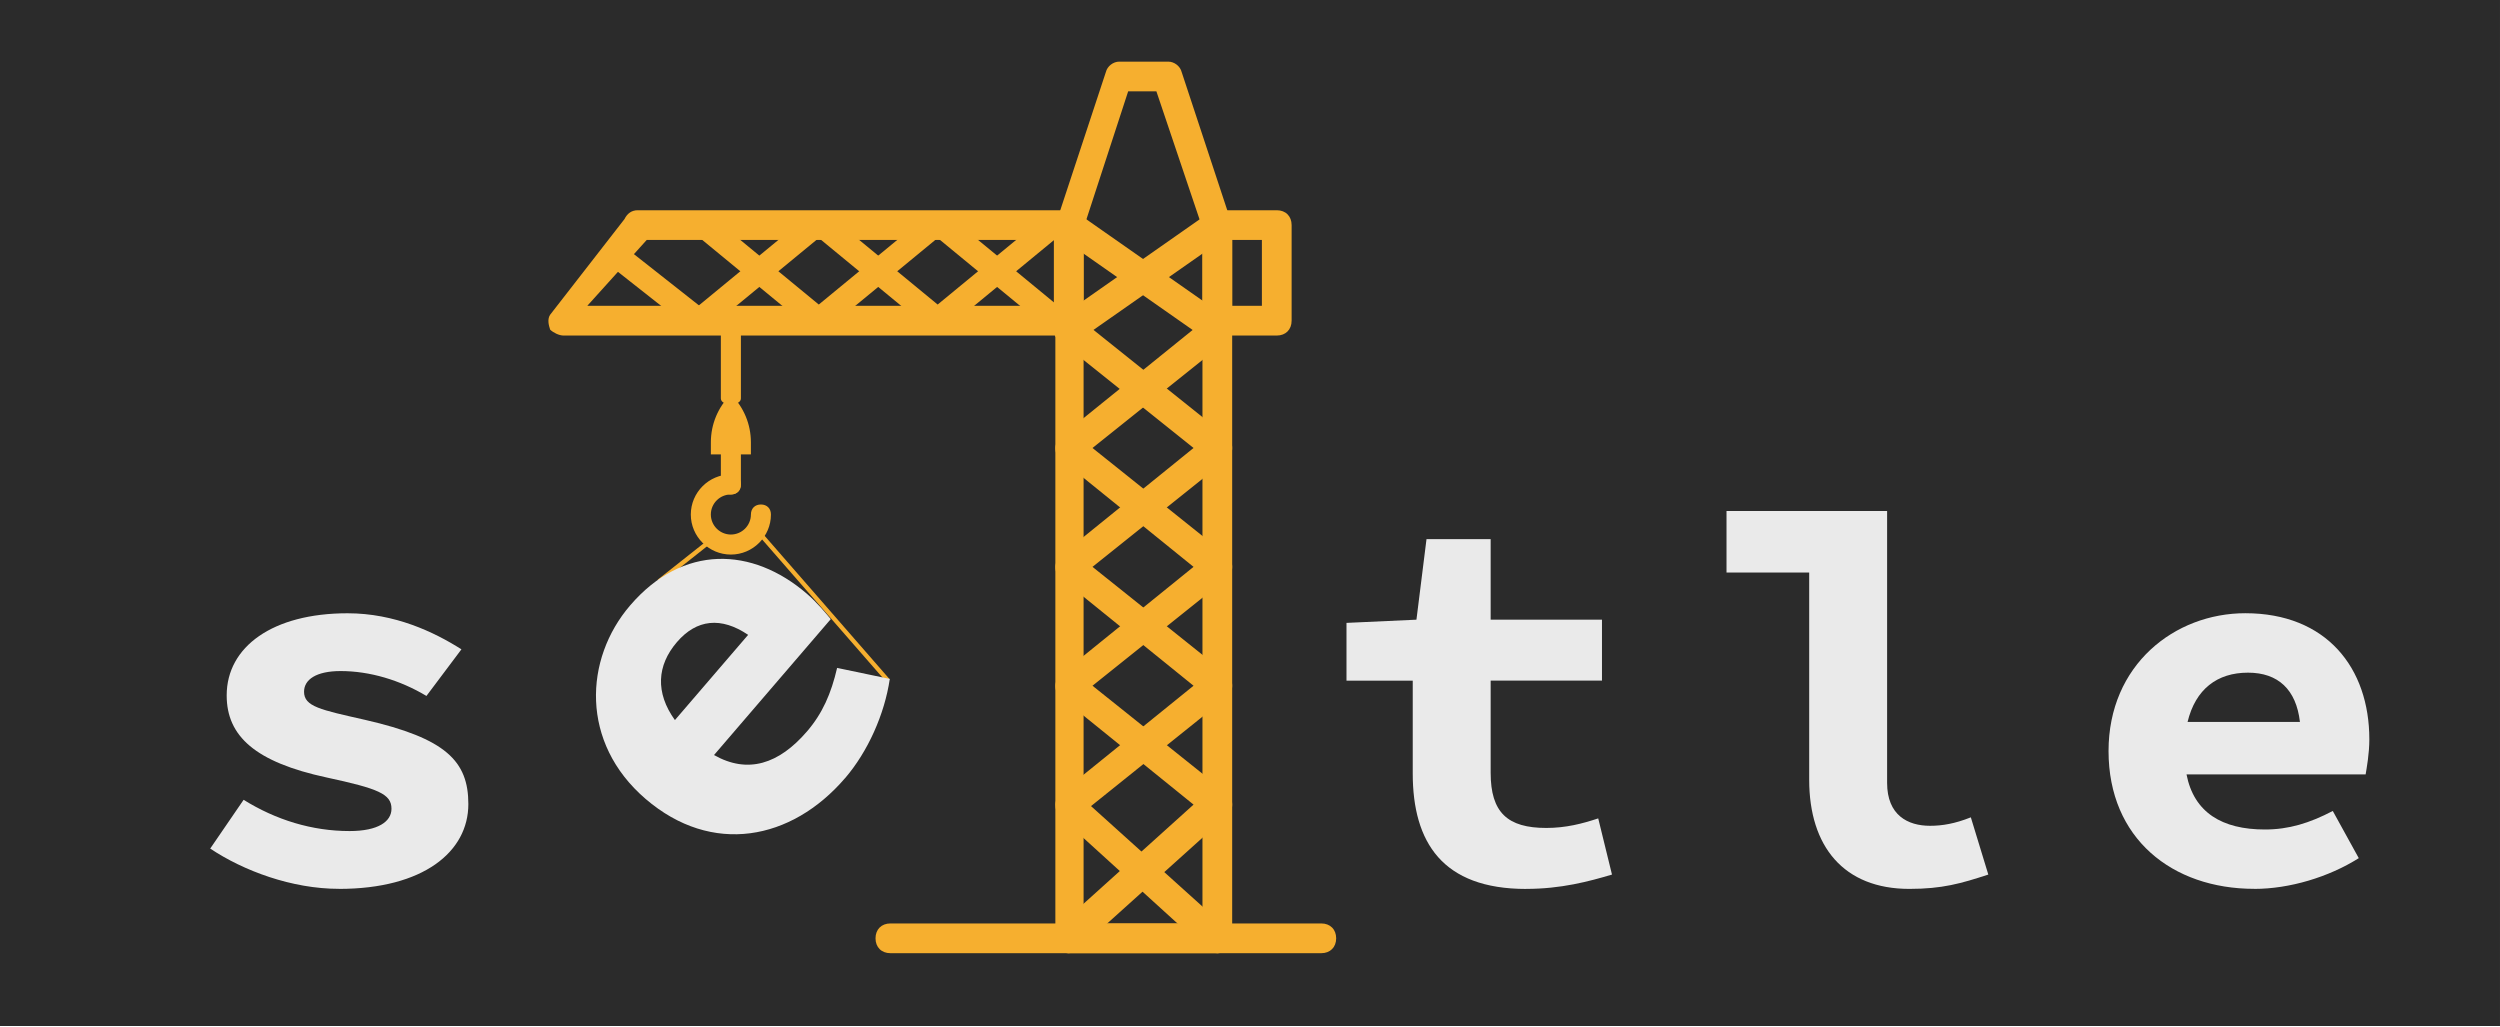
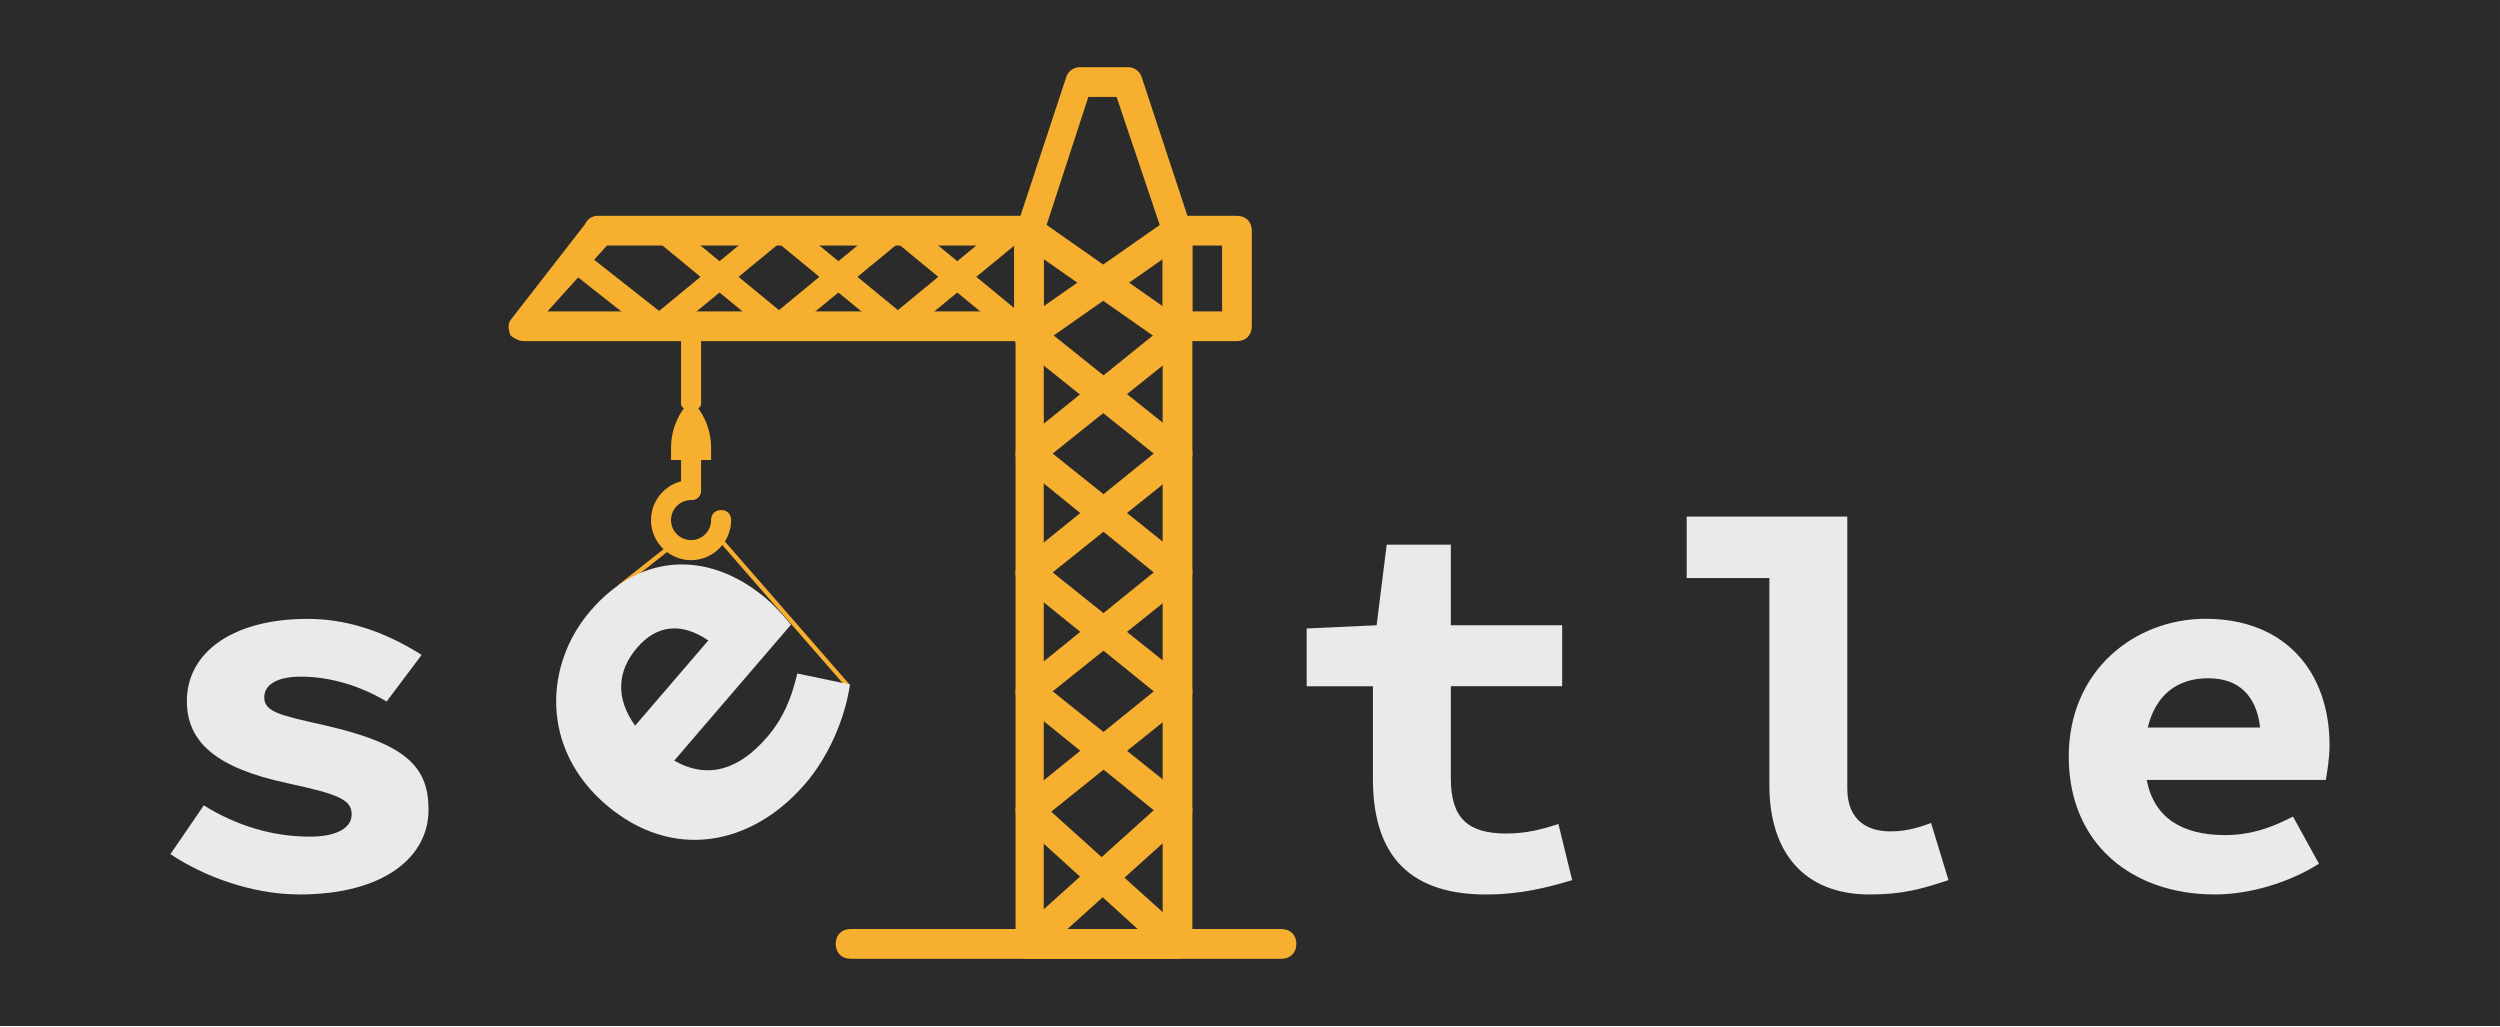
<svg xmlns="http://www.w3.org/2000/svg" width="49.924mm" height="20.489mm" viewBox="0 0 49.924 20.489" version="1.1" id="svg895">
  <defs id="defs889">
    </defs>
  <g id="layer1" transform="translate(249.5618,-155.2012)">
    <rect style="fill:#2b2b2b;fill-opacity:1;stroke:none;stroke-width:0.035;stroke-miterlimit:4;stroke-dasharray:none;stroke-dashoffset:0;stroke-opacity:1;paint-order:fill markers stroke" id="rect1790" width="49.924" height="20.489" x="-249.562" y="155.201" />
-     <path id="path1459" style="font-style:normal;font-variant:normal;font-weight:bold;font-stretch:normal;font-size:40px;line-height:1.25;font-family:'Source Code Pro';-inkscape-font-specification:'Source Code Pro Bold';text-align:center;letter-spacing:4.64px;word-spacing:0px;text-anchor:middle;fill:#eaeaea;fill-opacity:1;stroke:none;stroke-width:0.265" d="m -242.791,172.952 c 1.683,0 2.582,-0.741 2.582,-1.693 0,-0.857 -0.445,-1.312 -2.064,-1.683 -0.889,-0.201 -1.217,-0.265 -1.217,-0.561 0,-0.243 0.243,-0.413 0.73,-0.413 0.582,0 1.185,0.18 1.714,0.497 l 0.699,-0.931 c -0.55,-0.349 -1.333,-0.72 -2.275,-0.72 -1.492,0 -2.413,0.667 -2.413,1.64 0,0.815 0.572,1.333 2,1.64 1.027,0.222 1.291,0.328 1.291,0.624 0,0.254 -0.265,0.445 -0.836,0.445 -0.751,0 -1.471,-0.222 -2.117,-0.624 l -0.667,0.974 c 0.667,0.445 1.63,0.804 2.572,0.804 z" />
-     <path id="path1465" style="font-style:normal;font-variant:normal;font-weight:bold;font-stretch:normal;font-size:40px;line-height:1.25;font-family:'Source Code Pro';-inkscape-font-specification:'Source Code Pro Bold';text-align:center;letter-spacing:4.64px;word-spacing:0px;text-anchor:middle;fill:#eaeaea;fill-opacity:1;stroke:none;stroke-width:0.265" d="m -219.085,172.952 c 0.699,0 1.249,-0.148 1.714,-0.286 l -0.275,-1.122 c -0.318,0.106 -0.646,0.191 -1.037,0.191 -0.773,0 -1.111,-0.307 -1.111,-1.101 v -1.841 h 2.223 v -1.217 h -2.223 v -1.609 h -1.281 l -0.201,1.609 -1.397,0.064 v 1.154 h 1.323 v 1.852 c 0,1.376 0.593,2.307 2.265,2.307 z" />
-     <path id="path1467" style="font-style:normal;font-variant:normal;font-weight:bold;font-stretch:normal;font-size:40px;line-height:1.25;font-family:'Source Code Pro';-inkscape-font-specification:'Source Code Pro Bold';text-align:center;letter-spacing:4.64px;word-spacing:0px;text-anchor:middle;fill:#eaeaea;fill-opacity:1;stroke:none;stroke-width:0.265" d="m -211.433,172.952 c 0.656,0 1.027,-0.106 1.577,-0.286 l -0.349,-1.143 c -0.318,0.127 -0.572,0.169 -0.815,0.169 -0.445,0 -0.857,-0.212 -0.857,-0.857 v -5.429 h -3.207 v 1.228 h 1.651 v 4.138 c 0,1.333 0.688,2.18 2,2.18 z" />
-     <path id="path1469" style="font-style:normal;font-variant:normal;font-weight:bold;font-stretch:normal;font-size:40px;line-height:1.25;font-family:'Source Code Pro';-inkscape-font-specification:'Source Code Pro Bold';text-align:center;letter-spacing:4.64px;word-spacing:0px;text-anchor:middle;fill:#eaeaea;fill-opacity:1;stroke:none;stroke-width:0.265" d="m -204.543,172.952 c 0.699,0 1.482,-0.233 2.085,-0.614 l -0.519,-0.942 c -0.466,0.243 -0.878,0.37 -1.355,0.37 -0.857,0 -1.418,-0.339 -1.566,-1.101 h 3.577 c 0.021,-0.127 0.074,-0.413 0.074,-0.699 0,-1.429 -0.857,-2.519 -2.477,-2.519 -1.408,0 -2.731,1.027 -2.731,2.752 0,1.746 1.27,2.752 2.91,2.752 z m -0.127,-4.318 c 0.603,0 0.963,0.339 1.037,0.984 h -2.244 c 0.159,-0.656 0.593,-0.984 1.206,-0.984 z" />
-     <g id="g1899" style="fill:#f6af2f;fill-opacity:1">
-       <g style="fill:#f6af2f;fill-opacity:1" id="g30" transform="matrix(-0.03477362,0,0,0.03477362,-221.1004,156.4321)">
-         <path id="path20" d="m 119.401,512 c -2.56,0 -4.267,-0.853 -5.973,-2.56 -3.413,-3.413 -2.56,-8.533 0.853,-11.947 l 77.653,-69.973 -77.653,-62.293 c -2.56,-1.707 -3.413,-4.267 -3.413,-6.827 0,-2.56 0.853,-5.12 3.413,-6.827 l 76.8,-61.44 -76.8,-61.44 c -2.56,-1.707 -3.413,-4.267 -3.413,-6.827 0,-2.56 0.853,-5.12 3.413,-6.827 l 85.333,-68.267 c 3.413,-2.56 9.387,-2.56 11.947,1.707 2.56,3.413 2.56,9.387 -1.707,11.947 l -76.8,61.44 75.947,61.44 c 1.707,1.707 3.413,4.267 3.413,6.827 0,2.56 -0.853,5.12 -3.413,6.827 l -75.947,61.44 75.947,61.44 c 1.707,1.707 3.413,4.267 3.413,6.827 0,2.56 -0.853,5.12 -2.56,6.827 l -84.48,76.8 c -1.707,0.853 -4.267,1.706 -5.973,1.706" style="fill:#f6af2f;fill-opacity:1" />
-         <path id="path22" d="m 204.734,512 c -1.707,0 -4.267,-0.853 -5.973,-2.56 l -85.333,-76.8 c -1.707,-1.707 -2.56,-3.413 -2.56,-5.973 0,-2.56 0.853,-5.12 3.413,-6.827 l 76.8,-61.44 -76.8,-61.44 c -2.56,-1.707 -3.413,-4.267 -3.413,-6.827 0,-2.56 0.853,-5.12 3.413,-6.827 l 76.8,-61.44 -76.8,-61.44 c -3.413,-2.56 -4.267,-8.533 -1.707,-11.947 2.56,-3.413 8.533,-4.267 11.947,-1.707 l 84.48,68.267 c 1.707,1.707 3.413,4.267 3.413,6.827 0,2.56 -0.853,5.12 -3.413,6.827 l -75.947,61.44 75.947,61.44 c 1.707,1.707 3.413,4.267 3.413,6.827 0,2.56 -0.853,5.12 -3.413,6.827 l -75.947,61.44 77.653,69.973 c 3.413,3.413 3.413,8.533 0.853,11.947 -1.706,2.56 -4.266,3.413 -6.826,3.413" style="fill:#f6af2f;fill-opacity:1" />
-         <path id="path24" d="m 119.401,162.133 c -2.56,0 -5.12,-0.853 -6.827,-3.413 -2.56,-4.267 -1.707,-9.387 1.707,-11.947 L 199.614,87.04 c 4.267,-2.56 9.387,-1.707 11.947,1.707 2.56,4.267 1.707,9.387 -1.707,11.947 l -85.333,59.733 c -1.707,0.853 -3.414,1.706 -5.12,1.706" style="fill:#f6af2f;fill-opacity:1" />
-         <path id="path26" d="m 204.734,162.133 c -1.707,0 -3.413,-0.853 -5.12,-1.707 l -85.333,-59.733 c -4.267,-2.56 -5.12,-7.68 -1.707,-11.947 2.56,-4.267 7.68,-5.12 11.947,-1.707 l 85.333,59.733 c 4.267,2.56 5.12,7.68 1.707,11.947 -1.707,2.561 -4.267,3.414 -6.827,3.414" style="fill:#f6af2f;fill-opacity:1" />
-         <path id="path28" d="M 213.267,140.232 H 481.214 L 447.081,102.4 H 213.267 Z m 281.6,17.066 H 204.734 c -5.12,0 -8.533,-3.413 -8.533,-8.533 V 93.867 c 0,-5.12 3.413,-8.533 8.533,-8.533 h 247.467 c 3.413,0 5.973,1.707 7.68,5.12 l 42.667,54.898 c 1.707,2.56 0.853,5.973 0,8.533 -1.707,1.707 -5.121,3.413 -7.681,3.413 z" style="fill:#f6af2f;fill-opacity:1" />
+     <g id="g1948" transform="translate(-0.7950151,0.1114668)">
+       <path d="m -242.791,172.952 c 1.683,0 2.582,-0.741 2.582,-1.693 0,-0.857 -0.445,-1.312 -2.064,-1.683 -0.889,-0.201 -1.217,-0.265 -1.217,-0.561 0,-0.243 0.243,-0.413 0.73,-0.413 0.582,0 1.185,0.18 1.714,0.497 l 0.699,-0.931 c -0.55,-0.349 -1.333,-0.72 -2.275,-0.72 -1.492,0 -2.413,0.667 -2.413,1.64 0,0.815 0.572,1.333 2,1.64 1.027,0.222 1.291,0.328 1.291,0.624 0,0.254 -0.265,0.445 -0.836,0.445 -0.751,0 -1.471,-0.222 -2.117,-0.624 l -0.667,0.974 c 0.667,0.445 1.63,0.804 2.572,0.804 z" style="font-style:normal;font-variant:normal;font-weight:bold;font-stretch:normal;font-size:40px;line-height:1.25;font-family:'Source Code Pro';-inkscape-font-specification:'Source Code Pro Bold';text-align:center;letter-spacing:4.64px;word-spacing:0px;text-anchor:middle;fill:#eaeaea;fill-opacity:1;stroke:none;stroke-width:0.265" id="path1459" />
+       <path d="m -219.085,172.952 c 0.699,0 1.249,-0.148 1.714,-0.286 l -0.275,-1.122 c -0.318,0.106 -0.646,0.191 -1.037,0.191 -0.773,0 -1.111,-0.307 -1.111,-1.101 v -1.841 h 2.223 v -1.217 h -2.223 v -1.609 h -1.281 l -0.201,1.609 -1.397,0.064 v 1.154 h 1.323 v 1.852 c 0,1.376 0.593,2.307 2.265,2.307 z" style="font-style:normal;font-variant:normal;font-weight:bold;font-stretch:normal;font-size:40px;line-height:1.25;font-family:'Source Code Pro';-inkscape-font-specification:'Source Code Pro Bold';text-align:center;letter-spacing:4.64px;word-spacing:0px;text-anchor:middle;fill:#eaeaea;fill-opacity:1;stroke:none;stroke-width:0.265" id="path1465" />
+       <path d="m -211.433,172.952 c 0.656,0 1.027,-0.106 1.577,-0.286 l -0.349,-1.143 c -0.318,0.127 -0.572,0.169 -0.815,0.169 -0.445,0 -0.857,-0.212 -0.857,-0.857 v -5.429 h -3.207 v 1.228 h 1.651 v 4.138 c 0,1.333 0.688,2.18 2,2.18 z" style="font-style:normal;font-variant:normal;font-weight:bold;font-stretch:normal;font-size:40px;line-height:1.25;font-family:'Source Code Pro';-inkscape-font-specification:'Source Code Pro Bold';text-align:center;letter-spacing:4.64px;word-spacing:0px;text-anchor:middle;fill:#eaeaea;fill-opacity:1;stroke:none;stroke-width:0.265" id="path1467" />
+       <path d="m -204.543,172.952 c 0.699,0 1.482,-0.233 2.085,-0.614 l -0.519,-0.942 c -0.466,0.243 -0.878,0.37 -1.355,0.37 -0.857,0 -1.418,-0.339 -1.566,-1.101 h 3.577 c 0.021,-0.127 0.074,-0.413 0.074,-0.699 0,-1.429 -0.857,-2.519 -2.477,-2.519 -1.408,0 -2.731,1.027 -2.731,2.752 0,1.746 1.27,2.752 2.91,2.752 z m -0.127,-4.318 c 0.603,0 0.963,0.339 1.037,0.984 h -2.244 c 0.159,-0.656 0.593,-0.984 1.206,-0.984 z" style="font-style:normal;font-variant:normal;font-weight:bold;font-stretch:normal;font-size:40px;line-height:1.25;font-family:'Source Code Pro';-inkscape-font-specification:'Source Code Pro Bold';text-align:center;letter-spacing:4.64px;word-spacing:0px;text-anchor:middle;fill:#eaeaea;fill-opacity:1;stroke:none;stroke-width:0.265" id="path1469" />
+       <g style="fill:#f6af2f;fill-opacity:1" id="g1899">
+         <g transform="matrix(-0.03477362,0,0,0.03477362,-221.1004,156.4321)" id="g30" style="fill:#f6af2f;fill-opacity:1">
+           <path style="fill:#f6af2f;fill-opacity:1" d="m 119.401,512 c -2.56,0 -4.267,-0.853 -5.973,-2.56 -3.413,-3.413 -2.56,-8.533 0.853,-11.947 l 77.653,-69.973 -77.653,-62.293 c -2.56,-1.707 -3.413,-4.267 -3.413,-6.827 0,-2.56 0.853,-5.12 3.413,-6.827 l 76.8,-61.44 -76.8,-61.44 c -2.56,-1.707 -3.413,-4.267 -3.413,-6.827 0,-2.56 0.853,-5.12 3.413,-6.827 l 85.333,-68.267 c 3.413,-2.56 9.387,-2.56 11.947,1.707 2.56,3.413 2.56,9.387 -1.707,11.947 l -76.8,61.44 75.947,61.44 c 1.707,1.707 3.413,4.267 3.413,6.827 0,2.56 -0.853,5.12 -3.413,6.827 l -75.947,61.44 75.947,61.44 c 1.707,1.707 3.413,4.267 3.413,6.827 0,2.56 -0.853,5.12 -2.56,6.827 l -84.48,76.8 c -1.707,0.853 -4.267,1.706 -5.973,1.706" id="path20" />
+           <path style="fill:#f6af2f;fill-opacity:1" d="m 204.734,512 c -1.707,0 -4.267,-0.853 -5.973,-2.56 l -85.333,-76.8 c -1.707,-1.707 -2.56,-3.413 -2.56,-5.973 0,-2.56 0.853,-5.12 3.413,-6.827 l 76.8,-61.44 -76.8,-61.44 c -2.56,-1.707 -3.413,-4.267 -3.413,-6.827 0,-2.56 0.853,-5.12 3.413,-6.827 l 76.8,-61.44 -76.8,-61.44 c -3.413,-2.56 -4.267,-8.533 -1.707,-11.947 2.56,-3.413 8.533,-4.267 11.947,-1.707 l 84.48,68.267 c 1.707,1.707 3.413,4.267 3.413,6.827 0,2.56 -0.853,5.12 -3.413,6.827 l -75.947,61.44 75.947,61.44 c 1.707,1.707 3.413,4.267 3.413,6.827 0,2.56 -0.853,5.12 -3.413,6.827 l -75.947,61.44 77.653,69.973 c 3.413,3.413 3.413,8.533 0.853,11.947 -1.706,2.56 -4.266,3.413 -6.826,3.413" id="path22" />
+           <path style="fill:#f6af2f;fill-opacity:1" d="m 119.401,162.133 c -2.56,0 -5.12,-0.853 -6.827,-3.413 -2.56,-4.267 -1.707,-9.387 1.707,-11.947 L 199.614,87.04 c 4.267,-2.56 9.387,-1.707 11.947,1.707 2.56,4.267 1.707,9.387 -1.707,11.947 l -85.333,59.733 c -1.707,0.853 -3.414,1.706 -5.12,1.706" id="path24" />
+           <path style="fill:#f6af2f;fill-opacity:1" d="m 204.734,162.133 c -1.707,0 -3.413,-0.853 -5.12,-1.707 l -85.333,-59.733 c -4.267,-2.56 -5.12,-7.68 -1.707,-11.947 2.56,-4.267 7.68,-5.12 11.947,-1.707 l 85.333,59.733 c 4.267,2.56 5.12,7.68 1.707,11.947 -1.707,2.561 -4.267,3.414 -6.827,3.414" id="path26" />
+           <path style="fill:#f6af2f;fill-opacity:1" d="M 213.267,140.232 H 481.214 L 447.081,102.4 H 213.267 Z m 281.6,17.066 H 204.734 c -5.12,0 -8.533,-3.413 -8.533,-8.533 V 93.867 c 0,-5.12 3.413,-8.533 8.533,-8.533 h 247.467 c 3.413,0 5.973,1.707 7.68,5.12 l 42.667,54.898 c 1.707,2.56 0.853,5.973 0,8.533 -1.707,1.707 -5.121,3.413 -7.681,3.413 z" id="path28" />
+         </g>
+         <g style="fill:#f6af2f;fill-opacity:1" id="g1685" transform="matrix(0.6741599,0,0,0.6741599,-64.15786,94.71423)">
+           <g style="fill:#f6af2f;fill-opacity:1" id="g6" transform="matrix(-0.03477362,0,0,0.03477362,-220.3066,97.9592)">
+             <path id="path2" d="m 950.679,184.323 c -5.12,0 -8.533,-3.413 -8.533,-8.533 v -25.6 c 0,-5.12 3.413,-8.533 8.533,-8.533 5.12,0 8.533,3.413 8.533,8.533 v 25.6 c 10e-4,5.12 -3.413,8.533 -8.533,8.533" style="fill:#f6af2f;fill-opacity:1" />
+             <path id="path4" d="m 950.679,235.523 c -18.773,0 -34.133,-15.36 -34.133,-34.133 0,-5.12 3.413,-8.533 8.533,-8.533 5.12,0 8.533,3.413 8.533,8.533 0,9.387 7.68,17.067 17.067,17.067 9.387,0 17.067,-7.68 17.067,-17.067 0,-9.387 -7.68,-17.067 -17.067,-17.067 -5.12,0 -8.533,-3.413 -8.533,-8.533 0,-5.12 3.413,-8.533 8.533,-8.533 18.773,0 34.133,15.36 34.133,34.133 10e-4,18.773 -15.359,34.133 -34.133,34.133" style="fill:#f6af2f;fill-opacity:1" />
+           </g>
+           <path id="path8" d="m -253.959,103.182 h 1.187 v -0.356 c 0,-0.534 -0.208,-1.039 -0.593,-1.424 -0.386,0.386 -0.593,0.89 -0.593,1.424 v 0.356 z" style="fill:#f6af2f;fill-opacity:1;stroke-width:0.035" />
+           <path id="path10" d="m -253.365,101.698 c 0.178,0 0.297,-0.07 0.297,-0.175 v -2.101 c 0,-0.105 -0.119,-0.175 -0.297,-0.175 -0.178,0 -0.297,0.07 -0.297,0.175 v 2.101 c -3e-5,0.105 0.119,0.175 0.297,0.175" style="fill:#f6af2f;fill-opacity:1;stroke-width:0.027" />
+         </g>
+         <g transform="matrix(-0.03477362,0,0,0.03477362,-221.1004,156.4321)" id="g16" style="fill:#f6af2f;fill-opacity:1">
+           <path style="fill:#f6af2f;fill-opacity:1" d="m 127.934,494.933 h 68.267 V 95.573 l -25.6,-78.507 h -16.213 l -26.453,78.507 v 399.36 z m 76.8,17.067 h -85.333 c -5.12,0 -8.533,-3.413 -8.533,-8.533 v -409.6 c 0,-0.853 0,-1.707 0.853,-2.56 L 139.881,5.974 C 140.734,2.56 144.147,0 147.561,0 h 28.16 c 3.413,0 6.827,2.56 7.68,5.973 l 28.16,85.333 c 0,0.853 0.853,1.707 0.853,2.56 v 409.6 c 0.853,5.121 -2.56,8.534 -7.68,8.534 z" id="path12" />
+           <path style="fill:#f6af2f;fill-opacity:1" d="m 93.801,140.232 h 17.067 V 102.4 H 93.801 Z m 25.6,17.066 H 85.267 c -5.12,0 -8.533,-3.413 -8.533,-8.533 V 93.867 c 0,-5.12 3.413,-8.533 8.533,-8.533 H 119.4 c 5.12,0 8.533,3.413 8.533,8.533 v 54.898 c 10e-4,5.12 -3.412,8.533 -8.532,8.533 z" id="path14" />
+         </g>
+         <g transform="matrix(-0.03477362,0,0,0.02290252,-221.0472,157.4914)" id="g40" style="fill:#f6af2f;fill-opacity:1">
+           <path style="fill:#f6af2f;fill-opacity:1" d="m 418.067,187.733 c -2.56,0 -5.12,-0.853 -6.827,-3.413 l -61.44,-76.8 -61.44,76.8 c -3.413,4.267 -10.24,4.267 -13.653,0 L 206.44,98.987 c -2.56,-3.413 -2.56,-9.387 1.707,-11.947 3.413,-2.56 9.387,-2.56 11.947,1.707 l 61.44,76.8 61.44,-76.8 c 3.413,-4.267 10.24,-4.267 13.653,0 l 68.267,85.333 c 2.56,3.413 2.56,9.387 -1.707,11.947 -0.853,0.853 -3.413,1.706 -5.12,1.706" id="path34" />
+           <path style="fill:#f6af2f;fill-opacity:1" d="m 213.267,187.733 c -1.707,0 -3.413,-0.853 -5.12,-1.707 -3.413,-2.56 -4.267,-8.533 -1.707,-11.947 l 68.267,-85.333 c 3.413,-4.267 10.24,-4.267 13.653,0 l 61.44,76.8 61.44,-76.8 c 2.56,-3.413 8.533,-4.267 11.947,-1.707 3.413,2.56 4.267,8.533 1.707,11.947 l -68.267,85.333 c -3.413,4.267 -10.24,4.267 -13.653,0 l -61.44,-76.8 -61.44,76.8 c -1.707,2.561 -4.267,3.414 -6.827,3.414" id="path36" />
+           <path style="fill:#f6af2f;fill-opacity:1" d="m 418.067,187.733 c -1.707,0 -4.267,-0.853 -5.12,-1.707 -3.413,-3.413 -4.267,-8.533 -0.853,-11.947 l 47.787,-57.173 c 3.413,-3.413 8.533,-4.267 11.947,-0.853 3.413,3.413 4.267,8.533 0.853,11.947 l -47.787,57.173 c -1.707,1.707 -4.267,2.56 -6.827,2.56" id="path38" />
+         </g>
+         <path style="fill:#f6af2f;fill-opacity:1;stroke-width:0.035" d="m -231.781,174.236 h 8.605 c 0.178,0 0.297,-0.119 0.297,-0.297 0,-0.178 -0.119,-0.297 -0.297,-0.297 h -8.605 c -0.178,0 -0.297,0.119 -0.297,0.297 0,0.178 0.119,0.297 0.297,0.297" id="path42" />
+         <path id="path1761" d="m -234.514,165.647 -0.064,0.057 2.717,3.117 0.064,-0.057 z" style="color:#000000;font-style:normal;font-variant:normal;font-weight:normal;font-stretch:normal;font-size:medium;line-height:normal;font-family:sans-serif;font-variant-ligatures:normal;font-variant-position:normal;font-variant-caps:normal;font-variant-numeric:normal;font-variant-alternates:normal;font-feature-settings:normal;text-indent:0;text-align:start;text-decoration:none;text-decoration-line:none;text-decoration-style:solid;text-decoration-color:#000000;letter-spacing:normal;word-spacing:normal;text-transform:none;writing-mode:lr-tb;direction:ltr;text-orientation:mixed;dominant-baseline:auto;baseline-shift:baseline;text-anchor:start;white-space:normal;shape-padding:0;clip-rule:nonzero;display:inline;overflow:visible;visibility:visible;opacity:1;isolation:auto;mix-blend-mode:normal;color-interpolation:sRGB;color-interpolation-filters:linearRGB;solid-color:#000000;solid-opacity:1;vector-effect:none;fill:#f6af2f;fill-opacity:1;fill-rule:nonzero;stroke:none;stroke-width:0.04;stroke-linecap:butt;stroke-linejoin:miter;stroke-miterlimit:4;stroke-dasharray:none;stroke-dashoffset:0;stroke-opacity:1;color-rendering:auto;image-rendering:auto;shape-rendering:auto;text-rendering:auto;enable-background:accumulate" />
+         <path id="path1763" d="m -235.205,165.81 -1.225,0.969 0.069,0.058 1.223,-0.967 z" style="color:#000000;font-style:normal;font-variant:normal;font-weight:normal;font-stretch:normal;font-size:medium;line-height:normal;font-family:sans-serif;font-variant-ligatures:normal;font-variant-position:normal;font-variant-caps:normal;font-variant-numeric:normal;font-variant-alternates:normal;font-feature-settings:normal;text-indent:0;text-align:start;text-decoration:none;text-decoration-line:none;text-decoration-style:solid;text-decoration-color:#000000;letter-spacing:normal;word-spacing:normal;text-transform:none;writing-mode:lr-tb;direction:ltr;text-orientation:mixed;dominant-baseline:auto;baseline-shift:baseline;text-anchor:start;white-space:normal;shape-padding:0;clip-rule:nonzero;display:inline;overflow:visible;visibility:visible;opacity:1;isolation:auto;mix-blend-mode:normal;color-interpolation:sRGB;color-interpolation-filters:linearRGB;solid-color:#000000;solid-opacity:1;vector-effect:none;fill:#f6af2f;fill-opacity:1;fill-rule:nonzero;stroke:none;stroke-width:0.04;stroke-linecap:butt;stroke-linejoin:miter;stroke-miterlimit:4;stroke-dasharray:none;stroke-dashoffset:0;stroke-opacity:1;color-rendering:auto;image-rendering:auto;shape-rendering:auto;text-rendering:auto;enable-background:accumulate" />
      </g>
-       <g transform="matrix(0.6741599,0,0,0.6741599,-64.15786,94.71423)" id="g1685" style="fill:#f6af2f;fill-opacity:1">
-         <g transform="matrix(-0.03477362,0,0,0.03477362,-220.3066,97.9592)" id="g6" style="fill:#f6af2f;fill-opacity:1">
-           <path style="fill:#f6af2f;fill-opacity:1" d="m 950.679,184.323 c -5.12,0 -8.533,-3.413 -8.533,-8.533 v -25.6 c 0,-5.12 3.413,-8.533 8.533,-8.533 5.12,0 8.533,3.413 8.533,8.533 v 25.6 c 10e-4,5.12 -3.413,8.533 -8.533,8.533" id="path2" />
-           <path style="fill:#f6af2f;fill-opacity:1" d="m 950.679,235.523 c -18.773,0 -34.133,-15.36 -34.133,-34.133 0,-5.12 3.413,-8.533 8.533,-8.533 5.12,0 8.533,3.413 8.533,8.533 0,9.387 7.68,17.067 17.067,17.067 9.387,0 17.067,-7.68 17.067,-17.067 0,-9.387 -7.68,-17.067 -17.067,-17.067 -5.12,0 -8.533,-3.413 -8.533,-8.533 0,-5.12 3.413,-8.533 8.533,-8.533 18.773,0 34.133,15.36 34.133,34.133 10e-4,18.773 -15.359,34.133 -34.133,34.133" id="path4" />
-         </g>
-         <path style="fill:#f6af2f;fill-opacity:1;stroke-width:0.035" d="m -253.959,103.182 h 1.187 v -0.356 c 0,-0.534 -0.208,-1.039 -0.593,-1.424 -0.386,0.386 -0.593,0.89 -0.593,1.424 v 0.356 z" id="path8" />
-         <path style="fill:#f6af2f;fill-opacity:1;stroke-width:0.027" d="m -253.365,101.698 c 0.178,0 0.297,-0.07 0.297,-0.175 v -2.101 c 0,-0.105 -0.119,-0.175 -0.297,-0.175 -0.178,0 -0.297,0.07 -0.297,0.175 v 2.101 c -3e-5,0.105 0.119,0.175 0.297,0.175" id="path10" />
-       </g>
-       <g style="fill:#f6af2f;fill-opacity:1" id="g16" transform="matrix(-0.03477362,0,0,0.03477362,-221.1004,156.4321)">
-         <path id="path12" d="m 127.934,494.933 h 68.267 V 95.573 l -25.6,-78.507 h -16.213 l -26.453,78.507 v 399.36 z m 76.8,17.067 h -85.333 c -5.12,0 -8.533,-3.413 -8.533,-8.533 v -409.6 c 0,-0.853 0,-1.707 0.853,-2.56 L 139.881,5.974 C 140.734,2.56 144.147,0 147.561,0 h 28.16 c 3.413,0 6.827,2.56 7.68,5.973 l 28.16,85.333 c 0,0.853 0.853,1.707 0.853,2.56 v 409.6 c 0.853,5.121 -2.56,8.534 -7.68,8.534 z" style="fill:#f6af2f;fill-opacity:1" />
-         <path id="path14" d="m 93.801,140.232 h 17.067 V 102.4 H 93.801 Z m 25.6,17.066 H 85.267 c -5.12,0 -8.533,-3.413 -8.533,-8.533 V 93.867 c 0,-5.12 3.413,-8.533 8.533,-8.533 H 119.4 c 5.12,0 8.533,3.413 8.533,8.533 v 54.898 c 10e-4,5.12 -3.412,8.533 -8.532,8.533 z" style="fill:#f6af2f;fill-opacity:1" />
-       </g>
-       <g style="fill:#f6af2f;fill-opacity:1" id="g40" transform="matrix(-0.03477362,0,0,0.02290252,-221.0472,157.4914)">
-         <path id="path34" d="m 418.067,187.733 c -2.56,0 -5.12,-0.853 -6.827,-3.413 l -61.44,-76.8 -61.44,76.8 c -3.413,4.267 -10.24,4.267 -13.653,0 L 206.44,98.987 c -2.56,-3.413 -2.56,-9.387 1.707,-11.947 3.413,-2.56 9.387,-2.56 11.947,1.707 l 61.44,76.8 61.44,-76.8 c 3.413,-4.267 10.24,-4.267 13.653,0 l 68.267,85.333 c 2.56,3.413 2.56,9.387 -1.707,11.947 -0.853,0.853 -3.413,1.706 -5.12,1.706" style="fill:#f6af2f;fill-opacity:1" />
-         <path id="path36" d="m 213.267,187.733 c -1.707,0 -3.413,-0.853 -5.12,-1.707 -3.413,-2.56 -4.267,-8.533 -1.707,-11.947 l 68.267,-85.333 c 3.413,-4.267 10.24,-4.267 13.653,0 l 61.44,76.8 61.44,-76.8 c 2.56,-3.413 8.533,-4.267 11.947,-1.707 3.413,2.56 4.267,8.533 1.707,11.947 l -68.267,85.333 c -3.413,4.267 -10.24,4.267 -13.653,0 l -61.44,-76.8 -61.44,76.8 c -1.707,2.561 -4.267,3.414 -6.827,3.414" style="fill:#f6af2f;fill-opacity:1" />
-         <path id="path38" d="m 418.067,187.733 c -1.707,0 -4.267,-0.853 -5.12,-1.707 -3.413,-3.413 -4.267,-8.533 -0.853,-11.947 l 47.787,-57.173 c 3.413,-3.413 8.533,-4.267 11.947,-0.853 3.413,3.413 4.267,8.533 0.853,11.947 l -47.787,57.173 c -1.707,1.707 -4.267,2.56 -6.827,2.56" style="fill:#f6af2f;fill-opacity:1" />
-       </g>
-       <path id="path42" d="m -231.781,174.236 h 8.605 c 0.178,0 0.297,-0.119 0.297,-0.297 0,-0.178 -0.119,-0.297 -0.297,-0.297 h -8.605 c -0.178,0 -0.297,0.119 -0.297,0.297 0,0.178 0.119,0.297 0.297,0.297" style="fill:#f6af2f;fill-opacity:1;stroke-width:0.035" />
-       <path style="color:#000000;font-style:normal;font-variant:normal;font-weight:normal;font-stretch:normal;font-size:medium;line-height:normal;font-family:sans-serif;font-variant-ligatures:normal;font-variant-position:normal;font-variant-caps:normal;font-variant-numeric:normal;font-variant-alternates:normal;font-feature-settings:normal;text-indent:0;text-align:start;text-decoration:none;text-decoration-line:none;text-decoration-style:solid;text-decoration-color:#000000;letter-spacing:normal;word-spacing:normal;text-transform:none;writing-mode:lr-tb;direction:ltr;text-orientation:mixed;dominant-baseline:auto;baseline-shift:baseline;text-anchor:start;white-space:normal;shape-padding:0;clip-rule:nonzero;display:inline;overflow:visible;visibility:visible;opacity:1;isolation:auto;mix-blend-mode:normal;color-interpolation:sRGB;color-interpolation-filters:linearRGB;solid-color:#000000;solid-opacity:1;vector-effect:none;fill:#f6af2f;fill-opacity:1;fill-rule:nonzero;stroke:none;stroke-width:0.04;stroke-linecap:butt;stroke-linejoin:miter;stroke-miterlimit:4;stroke-dasharray:none;stroke-dashoffset:0;stroke-opacity:1;color-rendering:auto;image-rendering:auto;shape-rendering:auto;text-rendering:auto;enable-background:accumulate" d="m -234.514,165.647 -0.064,0.057 2.717,3.117 0.064,-0.057 z" id="path1761" />
-       <path style="color:#000000;font-style:normal;font-variant:normal;font-weight:normal;font-stretch:normal;font-size:medium;line-height:normal;font-family:sans-serif;font-variant-ligatures:normal;font-variant-position:normal;font-variant-caps:normal;font-variant-numeric:normal;font-variant-alternates:normal;font-feature-settings:normal;text-indent:0;text-align:start;text-decoration:none;text-decoration-line:none;text-decoration-style:solid;text-decoration-color:#000000;letter-spacing:normal;word-spacing:normal;text-transform:none;writing-mode:lr-tb;direction:ltr;text-orientation:mixed;dominant-baseline:auto;baseline-shift:baseline;text-anchor:start;white-space:normal;shape-padding:0;clip-rule:nonzero;display:inline;overflow:visible;visibility:visible;opacity:1;isolation:auto;mix-blend-mode:normal;color-interpolation:sRGB;color-interpolation-filters:linearRGB;solid-color:#000000;solid-opacity:1;vector-effect:none;fill:#f6af2f;fill-opacity:1;fill-rule:nonzero;stroke:none;stroke-width:0.04;stroke-linecap:butt;stroke-linejoin:miter;stroke-miterlimit:4;stroke-dasharray:none;stroke-dashoffset:0;stroke-opacity:1;color-rendering:auto;image-rendering:auto;shape-rendering:auto;text-rendering:auto;enable-background:accumulate" d="m -235.205,165.81 -1.225,0.969 0.069,0.058 1.223,-0.967 z" id="path1763" />
+       <path d="m -232.686,170.741 c 0.455,-0.53 0.789,-1.276 0.893,-1.982 l -1.052,-0.22 c -0.119,0.512 -0.291,0.908 -0.602,1.269 -0.559,0.65 -1.181,0.855 -1.856,0.471 l 2.331,-2.714 c -0.083,-0.099 -0.265,-0.325 -0.482,-0.511 -1.084,-0.931 -2.469,-0.991 -3.524,0.237 -0.917,1.068 -1,2.74 0.308,3.864 1.325,1.138 2.915,0.83 3.984,-0.415 z m -3.358,-2.717 c 0.393,-0.458 0.884,-0.51 1.422,-0.145 l -1.462,1.702 c -0.394,-0.548 -0.36,-1.091 0.04,-1.557 z" style="font-style:normal;font-variant:normal;font-weight:bold;font-stretch:normal;font-size:40px;line-height:1.25;font-family:'Source Code Pro';-inkscape-font-specification:'Source Code Pro Bold';text-align:center;letter-spacing:4.64px;word-spacing:0px;text-anchor:middle;fill:#eaeaea;fill-opacity:1;stroke:none;stroke-width:0.265" id="path1461" />
    </g>
-     <path id="path1461" style="font-style:normal;font-variant:normal;font-weight:bold;font-stretch:normal;font-size:40px;line-height:1.25;font-family:'Source Code Pro';-inkscape-font-specification:'Source Code Pro Bold';text-align:center;letter-spacing:4.64px;word-spacing:0px;text-anchor:middle;fill:#eaeaea;fill-opacity:1;stroke:none;stroke-width:0.265" d="m -232.686,170.741 c 0.455,-0.53 0.789,-1.276 0.893,-1.982 l -1.052,-0.22 c -0.119,0.512 -0.291,0.908 -0.602,1.269 -0.559,0.65 -1.181,0.855 -1.856,0.471 l 2.331,-2.714 c -0.083,-0.099 -0.265,-0.325 -0.482,-0.511 -1.084,-0.931 -2.469,-0.991 -3.524,0.237 -0.917,1.068 -1,2.74 0.308,3.864 1.325,1.138 2.915,0.83 3.984,-0.415 z m -3.358,-2.717 c 0.393,-0.458 0.884,-0.51 1.422,-0.145 l -1.462,1.702 c -0.394,-0.548 -0.36,-1.091 0.04,-1.557 z" />
  </g>
</svg>
